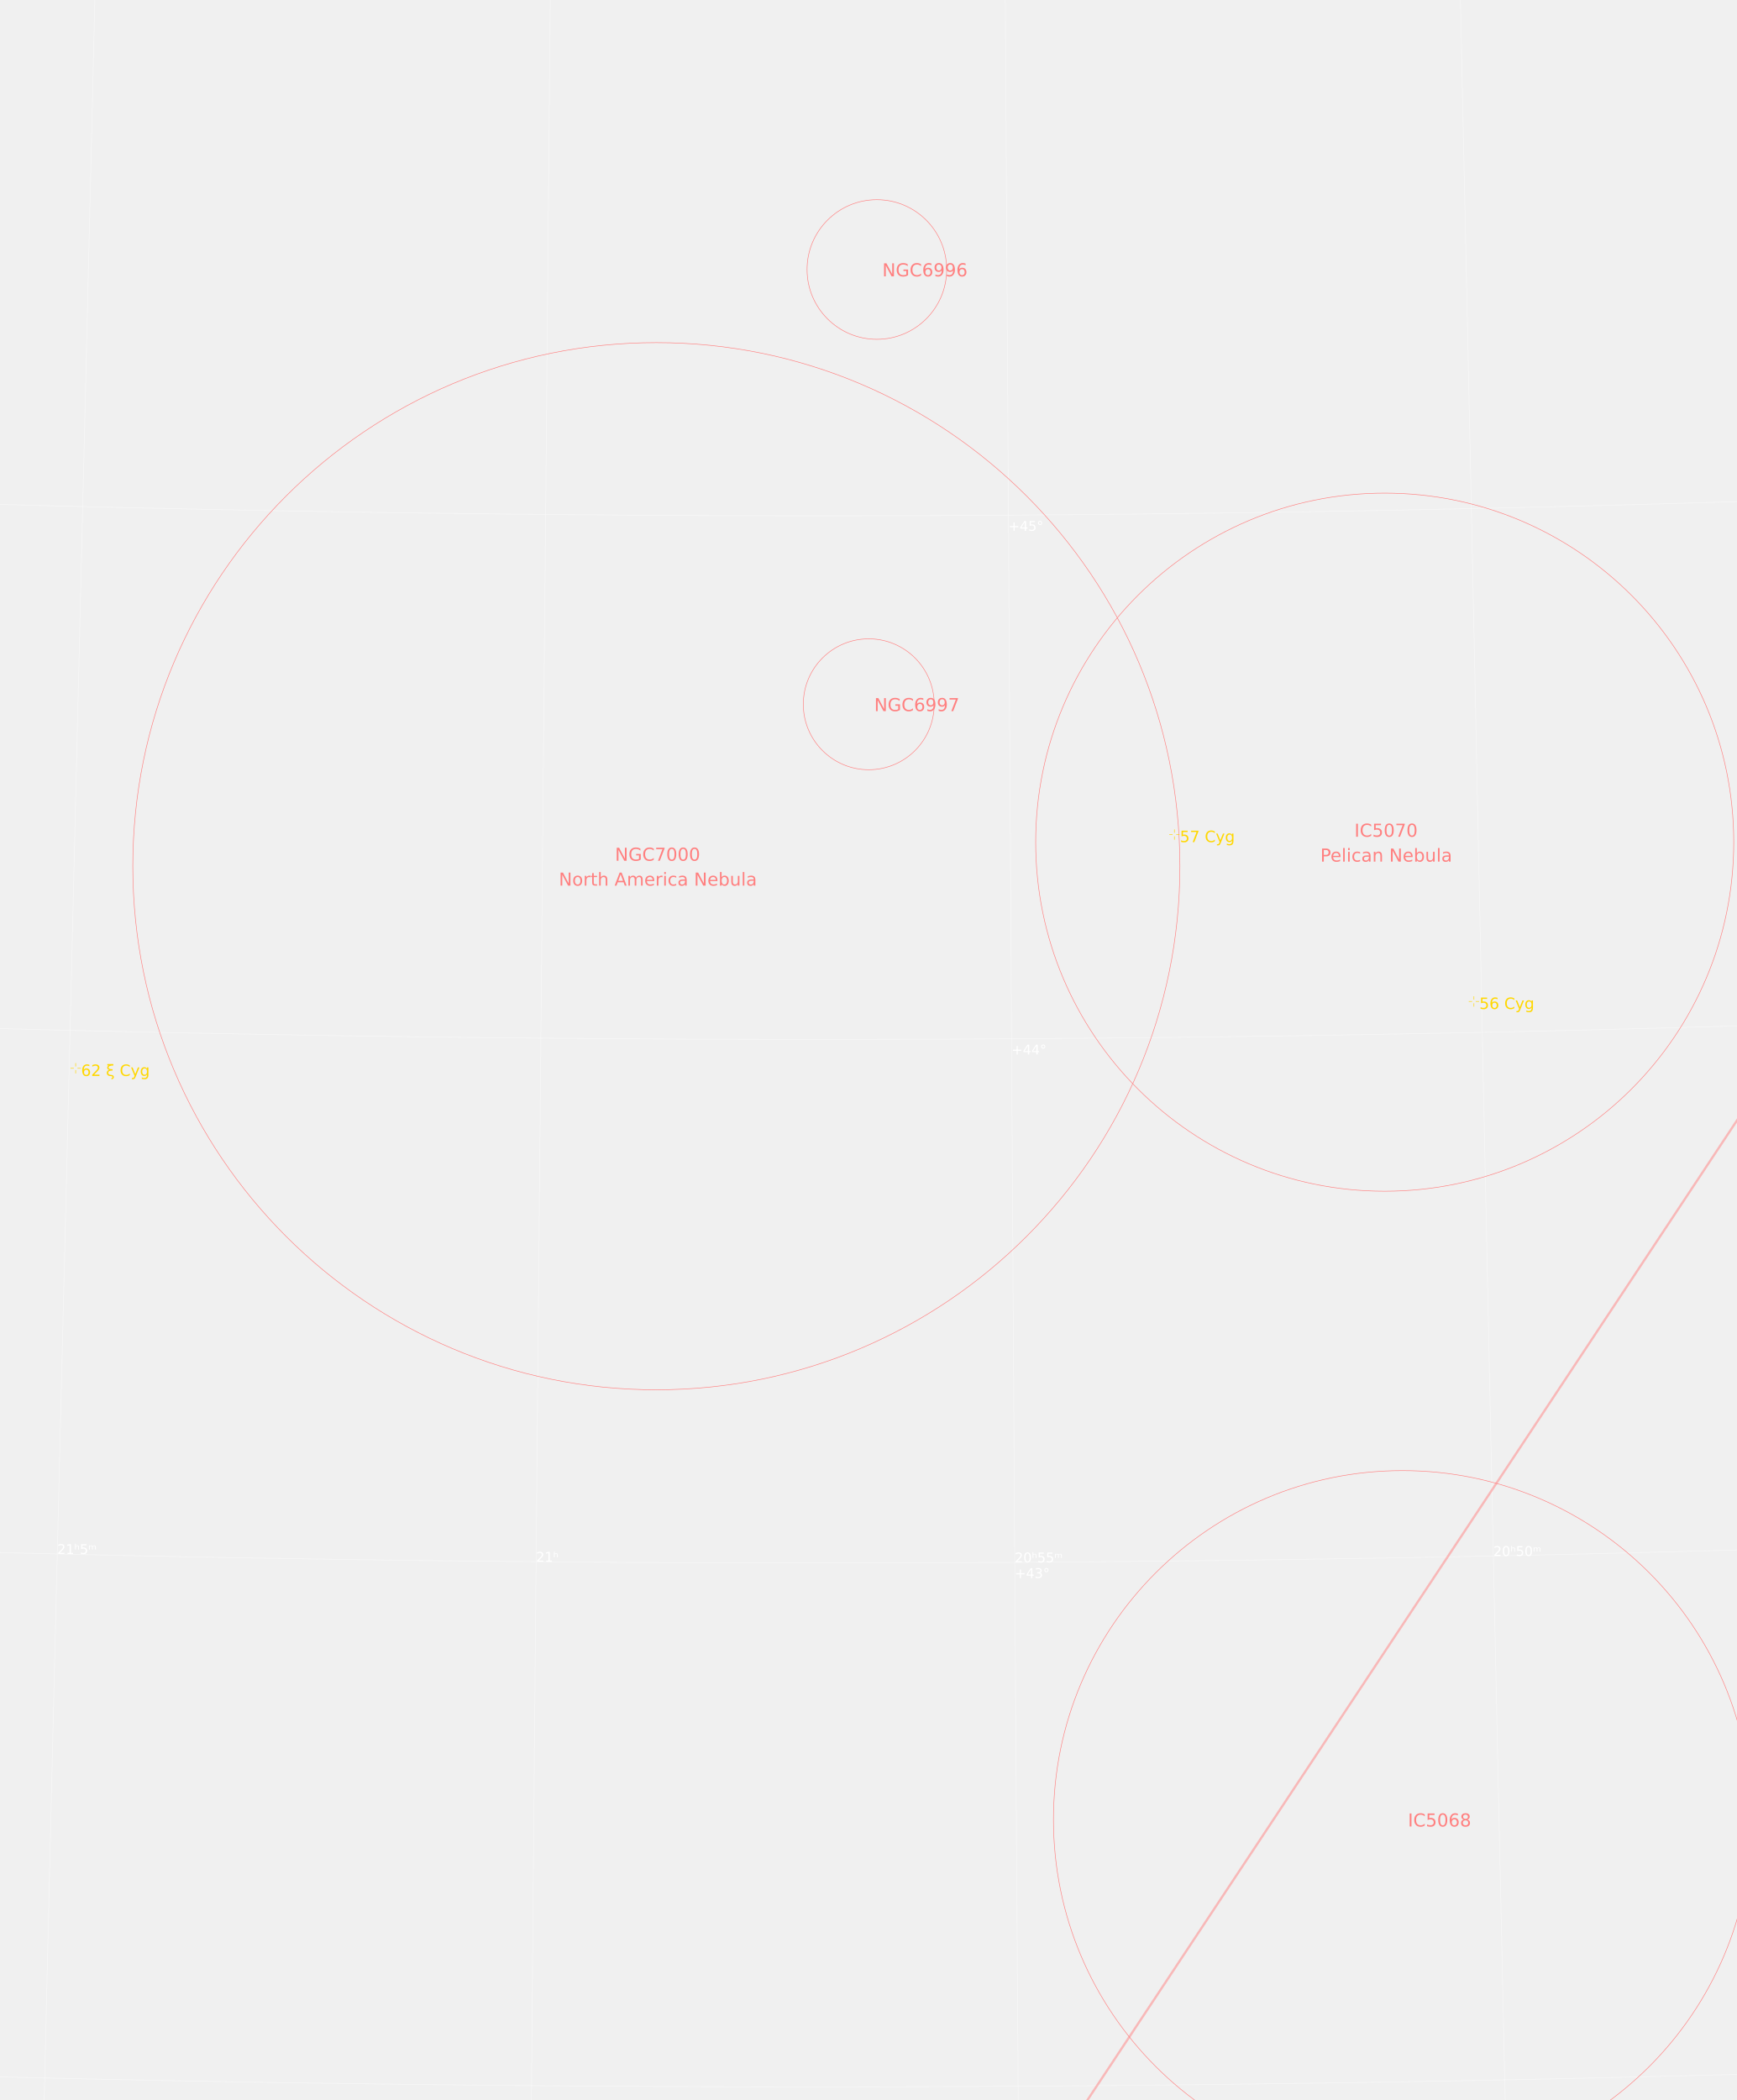
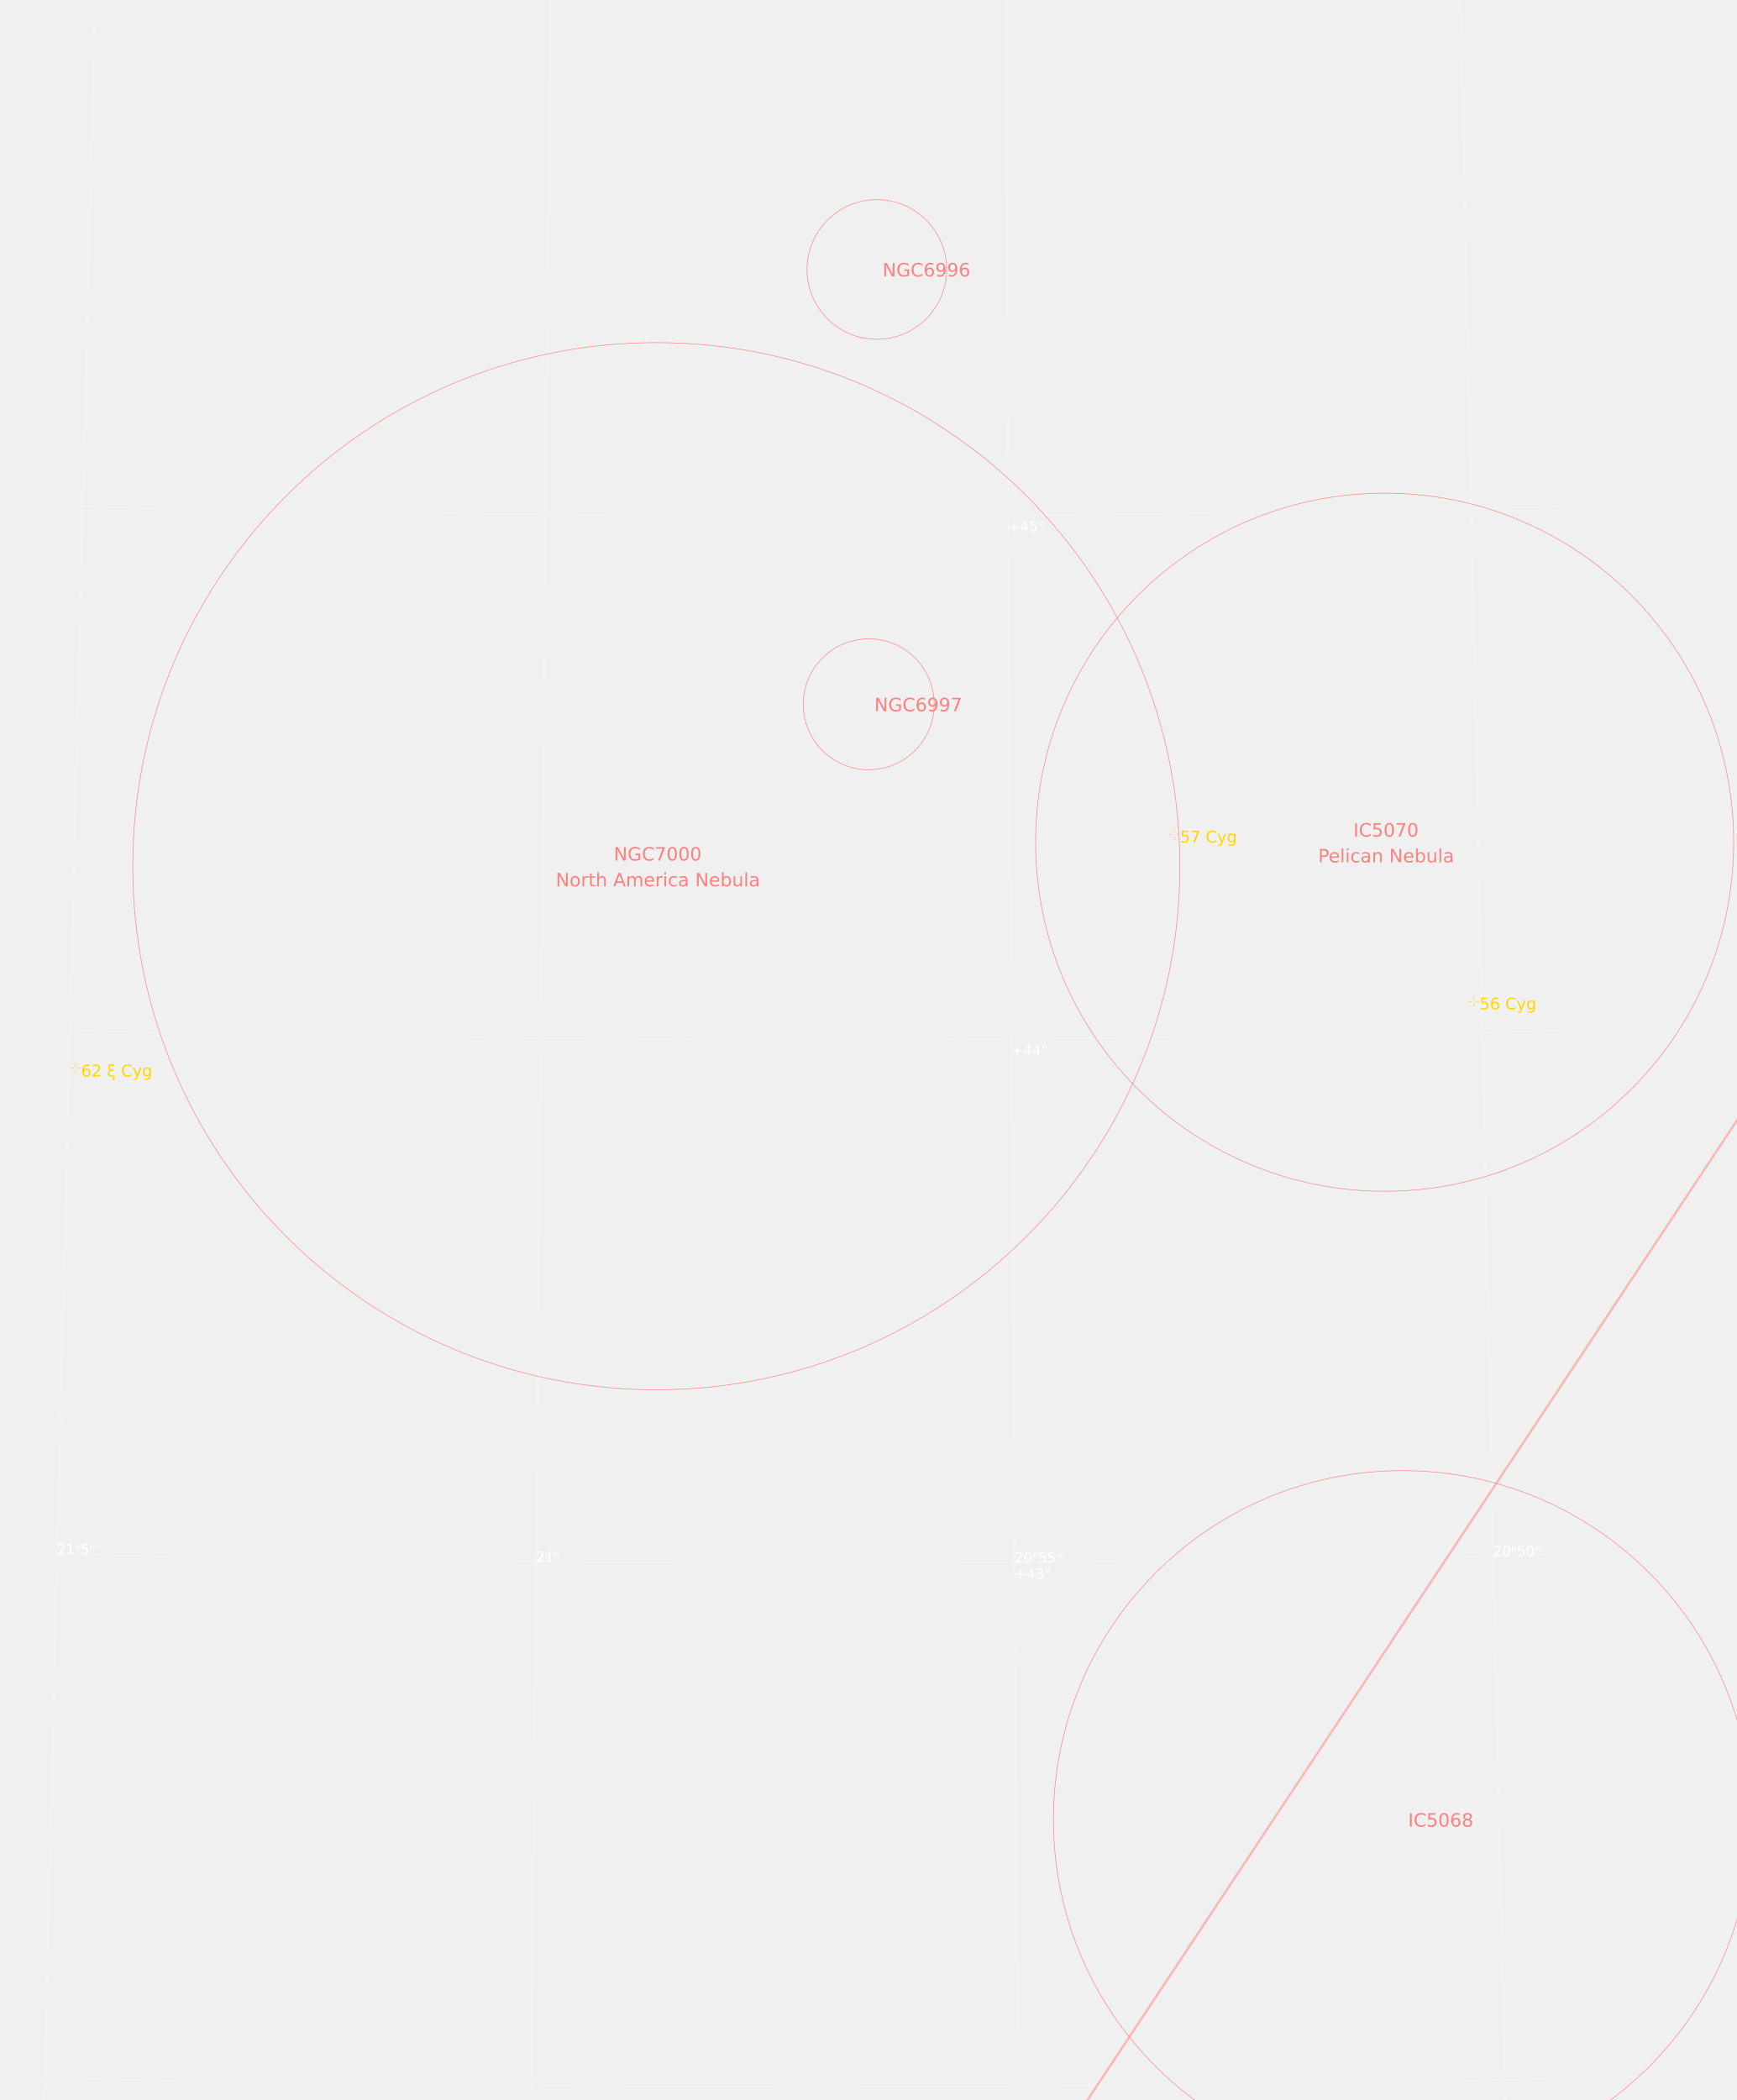
<svg xmlns="http://www.w3.org/2000/svg" viewBox="0 0 6213 7514" version="1.2" baseProfile="tiny">
  <defs>
</defs>
  <g fill="none" stroke="black" stroke-width="1" fill-rule="evenodd" stroke-linecap="square" stroke-linejoin="bevel">
    <g fill="none" stroke="#000000" stroke-opacity="1" stroke-width="1" stroke-linecap="square" stroke-linejoin="bevel" transform="matrix(1,0,0,1,0,0)" font-family="SF Pro Text" font-size="12" font-weight="400" font-style="normal">
</g>
-     <g fill="none" stroke="#ffffff" stroke-opacity="0.502" stroke-width="2" stroke-linecap="square" stroke-linejoin="miter" stroke-miterlimit="2" transform="matrix(1,0,0,1,0,0)" font-family="SF Pro Text" font-size="12" font-weight="400" font-style="normal">
-       <polyline fill="none" vector-effect="none" points="7195.91,9271.38 6919.9,9280.52 6643.92,9289.04 6367.97,9296.93 6092.05,9304.2 5816.14,9310.85 5540.26,9316.89 5264.39,9322.31 4988.53,9327.14 4712.69,9331.35 4436.85,9334.97 4161.02,9337.98 3885.19,9340.4 3609.37,9342.2 3333.54,9343.41 3057.72,9344.01 2781.89,9344 2506.05,9343.38 2230.21,9342.15 1954.36,9340.31 1678.5,9337.86 1402.63,9334.8 1126.74,9331.13 850.836,9326.84 574.909,9321.93 298.959,9316.41 22.984,9310.27 -253.018,9303.51 " />
-       <polyline fill="none" vector-effect="none" points="7126.52,7394.21 6854.95,7403.36 6583.42,7411.89 6311.93,7419.78 6040.42,7427.01 5768.95,7433.62 5497.53,7439.61 5226.14,7445 4954.77,7449.8 4683.38,7454.04 4412,7457.68 4140.62,7460.72 3869.24,7463.16 3597.86,7465 3326.48,7466.22 3055.09,7466.84 2783.7,7466.84 2512.31,7466.23 2240.9,7465 1969.49,7463.16 1698.06,7460.71 1426.62,7457.64 1155.17,7453.95 883.703,7449.65 612.218,7444.73 340.715,7439.2 69.179,7433.05 -202.392,7426.27 " />
-       <polyline fill="none" vector-effect="none" points="7057.43,5519.28 6790.23,5528.45 6523.07,5537 6255.97,5544.92 5988.91,5552.23 5721.89,5558.92 5454.91,5565 5187.95,5570.47 4921.02,5575.33 4654.1,5579.58 4387.2,5583.23 4120.29,5586.26 3853.39,5588.69 3586.48,5590.51 3319.57,5591.72 3052.65,5592.31 2785.73,5592.29 2518.79,5591.66 2251.84,5590.41 1984.88,5588.53 1717.9,5586.05 1450.9,5582.94 1183.88,5579.21 916.846,5574.86 649.79,5569.89 382.717,5564.31 115.629,5558.11 -151.47,5551.3 " />
-       <polyline fill="none" vector-effect="none" points="6989.57,3645.46 6726.81,3654.67 6464.07,3663.27 6201.38,3671.24 5938.72,3678.59 5676.1,3685.32 5413.51,3691.44 5150.94,3696.95 4888.39,3701.85 4625.85,3706.15 4363.33,3709.83 4100.82,3712.9 3838.31,3715.36 3575.82,3717.2 3313.32,3718.42 3050.83,3719.02 2788.34,3719 2525.85,3718.35 2263.36,3717.08 2000.86,3715.18 1738.35,3712.66 1475.83,3709.51 1213.3,3705.74 950.745,3701.36 688.174,3696.35 425.577,3690.74 162.946,3684.5 -99.725,3677.65 " />
-       <polyline fill="none" vector-effect="none" points="6922.29,1771.4 6664,1780.51 6405.72,1789.04 6147.44,1796.98 5889.15,1804.35 5630.87,1811.15 5372.6,1817.35 5114.36,1822.96 4856.15,1827.96 4597.96,1832.34 4339.79,1836.09 4081.64,1839.22 3823.51,1841.72 3565.39,1843.59 3307.28,1844.83 3049.17,1845.43 2791.08,1845.39 2532.98,1844.72 2274.89,1843.4 2016.79,1841.42 1758.69,1838.82 1500.57,1835.59 1242.43,1831.75 984.265,1827.31 726.077,1822.27 467.862,1816.63 209.62,1810.39 -48.651,1803.56 " />
-       <polyline fill="none" vector-effect="none" points="7195.91,9271.38 7182.09,8896.9 7168.27,8522.55 7154.44,8148.3 7140.6,7774.16 7126.74,7400.09 7112.87,7026.1 7099.03,6652.21 7085.24,6278.4 7071.52,5904.68 7057.86,5531.02 7044.24,5157.4 7030.66,4783.82 7017.13,4410.25 7003.64,4036.67 6990.2,3663.07 6976.8,3289.45 6963.41,2915.81 6950.01,2542.16 6936.6,2168.51 6923.13,1794.88 6909.6,1421.28 6895.95,1047.75 6882.18,674.3 6868.49,300.751 6854.96,-73.045 " />
-       <polyline fill="none" vector-effect="none" points="5425.38,9319.22 5417.26,8944.71 5409.13,8570.32 5400.99,8196.04 5392.84,7821.86 5384.65,7447.8 5376.43,7073.86 5368.23,6700.04 5360.09,6326.32 5352.02,5952.68 5343.99,5579.09 5336.01,5205.55 5328.08,4832.03 5320.19,4458.51 5312.34,4084.98 5304.54,3711.42 5296.76,3337.83 5288.99,2964.21 5281.22,2590.56 5273.41,2216.91 5265.56,1843.24 5257.63,1469.59 5249.61,1095.96 5241.52,722.328 5233.47,348.636 5225.52,-25.165 " />
-       <polyline fill="none" vector-effect="none" points="3655.48,9341.94 3653.05,8967.42 3650.61,8593.03 3648.17,8218.77 3645.72,7844.63 3643.26,7470.61 3640.81,7096.7 3638.36,6722.9 3635.94,6349.19 3633.54,5975.56 3631.18,5601.99 3628.85,5228.46 3626.55,4854.96 3624.28,4481.49 3622.03,4108.02 3619.81,3734.54 3617.59,3361.05 3615.37,2987.54 3613.15,2614 3610.92,2240.42 3608.68,1866.8 3606.42,1493.15 3604.14,1119.46 3601.84,745.723 3599.53,371.93 3597.22,-1.943 " />
-       <polyline fill="none" vector-effect="none" points="1885.61,9339.76 1888.86,8965.26 1892.1,8590.89 1895.34,8216.64 1898.56,7842.51 1901.79,7468.48 1905.03,7094.56 1908.28,6720.72 1911.56,6346.98 1914.88,5973.31 1918.23,5599.71 1921.62,5226.16 1925.02,4852.65 1928.44,4479.17 1931.86,4105.69 1935.27,3732.21 1938.68,3358.72 1942.08,2985.21 1945.47,2611.65 1948.86,2238.03 1952.25,1864.32 1955.64,1490.54 1959.02,1116.7 1962.38,742.831 1965.72,368.936 1969.02,-4.975 " />
-       <polyline fill="none" vector-effect="none" points="115.261,9312.39 124.201,8937.89 133.133,8563.52 142.054,8189.27 150.96,7815.12 159.834,7441.05 168.664,7067.05 177.513,6693.14 186.45,6319.33 195.513,5945.62 204.645,5571.99 213.812,5198.42 222.991,4824.88 232.156,4451.35 241.271,4077.82 250.336,3704.26 259.374,3330.68 268.396,2957.08 277.406,2583.44 286.409,2209.75 295.402,1836.03 304.386,1462.27 313.352,1088.49 322.297,714.713 331.256,341.085 340.04,-32.574 " />
+     <g fill="none" stroke="#ffffff" stroke-opacity="0.502" stroke-width="2.07" stroke-linecap="square" stroke-linejoin="miter" stroke-miterlimit="2" transform="matrix(1,0,0,1,0,0)" font-family="SF Pro Text" font-size="12" font-weight="400" font-style="normal">
+       <polyline fill="none" vector-effect="none" points="7196.02,9271.27 6920.01,9280.41 6644.03,9288.92 6368.08,9296.82 6092.15,9304.09 5816.25,9310.74 5540.36,9316.78 5264.49,9322.21 4988.63,9327.04 4712.78,9331.26 4436.94,9334.88 4161.11,9337.89 3885.28,9340.31 3609.45,9342.12 3333.63,9343.32 3057.8,9343.92 2781.97,9343.91 2506.14,9343.3 2230.3,9342.07 1954.45,9340.24 1678.59,9337.79 1402.72,9334.73 1126.83,9331.05 850.93,9326.76 575.005,9321.86 299.057,9316.33 23.084,9310.19 -252.916,9303.42 " />
+       <polyline fill="none" vector-effect="none" points="7126.56,7394.21 6854.98,7403.36 6583.45,7411.89 6311.96,7419.79 6040.45,7427.03 5768.97,7433.63 5497.55,7439.63 5226.16,7445.02 4954.77,7449.82 4683.38,7454.06 4411.99,7457.7 4140.61,7460.75 3869.22,7463.19 3597.84,7465.03 3326.46,7466.26 3055.08,7466.87 2783.69,7466.88 2512.29,7466.27 2240.89,7465.04 1969.48,7463.2 1698.07,7460.74 1426.63,7457.67 1155.19,7453.98 883.731,7449.67 612.255,7444.75 340.758,7439.22 69.23,7433.07 -202.332,7426.29 " />
+       <polyline fill="none" vector-effect="none" points="7057.37,5519.3 6790.17,5528.48 6523.01,5537.04 6255.9,5544.98 5988.84,5552.3 5721.82,5559 5454.83,5565.08 5187.87,5570.55 4920.93,5575.42 4654.01,5579.68 4387.09,5583.33 4120.18,5586.37 3853.26,5588.8 3586.35,5590.63 3319.43,5591.84 3052.5,5592.45 2785.56,5592.44 2518.61,5591.82 2251.65,5590.58 1984.67,5588.73 1717.67,5586.26 1450.66,5583.18 1183.62,5579.48 916.57,5575.17 649.499,5570.23 382.413,5564.68 115.317,5558.5 -151.784,5551.69 " />
+       <polyline fill="none" vector-effect="none" points="6989.41,3645.47 6726.64,3654.69 6463.91,3663.3 6201.21,3671.29 5938.56,3678.65 5675.93,3685.4 5413.34,3691.54 5150.77,3697.06 4888.22,3701.97 4625.69,3706.27 4363.17,3709.95 4100.66,3713.02 3838.16,3715.47 3575.67,3717.3 3313.18,3718.51 3050.69,3719.1 2788.2,3719.07 2525.71,3718.42 2263.2,3717.15 2000.69,3715.26 1738.16,3712.76 1475.62,3709.64 1213.05,3705.9 950.474,3701.54 687.872,3696.57 425.248,3690.97 162.6,3684.75 -100.073,3677.91 " />
+       <polyline fill="none" vector-effect="none" points="6922.04,1771.38 6663.75,1780.52 6405.47,1789.07 6147.19,1797.04 5888.91,1804.43 5630.63,1811.24 5372.37,1817.46 5114.14,1823.08 4855.94,1828.09 4597.77,1832.49 4339.62,1836.25 4081.5,1839.39 3823.39,1841.88 3565.31,1843.73 3307.24,1844.91 3049.18,1845.45 2791.13,1845.35 2533.08,1844.62 2275.03,1843.27 2016.98,1841.31 1758.91,1838.73 1500.84,1835.54 1242.74,1831.74 984.629,1827.32 726.488,1822.28 468.313,1816.64 210.096,1810.4 -48.169,1803.55 " />
+       <polyline fill="none" vector-effect="none" points="7196.02,9271.27 7182.19,8896.83 7168.36,8522.51 7154.51,8148.31 7140.66,7774.2 7126.78,7400.18 7112.89,7026.23 7099.03,6652.37 7085.23,6278.58 7071.49,5904.88 7057.81,5531.24 7044.17,5157.64 7030.57,4784.07 7017.02,4410.51 7003.51,4036.95 6990.05,3663.37 6976.63,3289.77 6963.21,2916.15 6949.8,2542.52 6936.37,2168.88 6922.9,1795.25 6909.36,1421.64 6895.72,1048.09 6881.98,674.594 6868.35,301.074 6854.99,-72.531 " />
+       <polyline fill="none" vector-effect="none" points="5425.47,9319.12 5417.34,8944.65 5409.2,8570.3 5401.04,8196.06 5392.87,7821.93 5384.66,7447.92 5376.42,7074.02 5368.2,6700.24 5360.05,6326.55 5351.95,5952.93 5343.91,5579.36 5335.91,5205.84 5327.96,4832.34 5320.05,4458.84 5312.19,4085.34 5304.37,3711.81 5296.57,3338.25 5288.79,2964.66 5281,2591.04 5273.19,2217.4 5265.33,1843.74 5257.41,1470.07 5249.4,1096.4 5241.34,722.74 5233.36,349.058 5225.53,-24.657 " />
+       <polyline fill="none" vector-effect="none" points="3655.55,9341.86 3653.1,8967.38 3650.65,8593.03 3648.19,8218.81 3645.71,7844.71 3643.24,7470.73 3640.76,7096.87 3638.29,6723.11 3635.84,6349.44 3633.42,5975.84 3631.03,5602.29 3628.68,5228.79 3626.38,4855.31 3624.11,4481.85 3621.86,4108.39 3619.65,3734.93 3617.44,3361.45 3615.24,2987.96 3613.04,2614.45 3610.82,2240.91 3608.58,1867.33 3606.32,1493.68 3604.05,1119.9 3601.78,746.014 3599.5,372.085 3597.22,-1.859 " />
+       <polyline fill="none" vector-effect="none" points="1885.67,9339.68 1888.91,8965.23 1892.14,8590.9 1895.35,8216.69 1898.56,7842.6 1901.76,7468.62 1904.97,7094.74 1908.19,6720.96 1911.42,6347.27 1914.69,5973.65 1918,5600.1 1921.34,5226.59 1924.72,4853.1 1928.14,4479.6 1931.6,4106.1 1935.07,3732.59 1938.55,3359.05 1942.04,2985.49 1945.52,2611.9 1948.99,2238.27 1952.42,1864.6 1955.82,1490.88 1959.18,1117.11 1962.51,743.307 1965.8,369.466 1969.06,-4.405 " />
+       <polyline fill="none" vector-effect="none" points="115.329,9312.31 124.256,8937.86 133.175,8563.53 142.084,8189.32 150.979,7815.21 159.85,7441.17 168.685,7067.19 177.523,6693.3 186.396,6319.57 195.326,5946.03 204.305,5572.56 213.337,5199.11 222.435,4825.58 231.581,4452.01 240.756,4078.42 249.95,3704.8 259.151,3331.17 268.352,2957.51 277.54,2583.84 286.704,2210.14 295.827,1836.43 304.887,1462.69 313.84,1088.96 322.604,715.248 331.267,341.69 339.96,-31.898 " />
    </g>
-     <g fill="none" stroke="#ff8080" stroke-opacity="0.502" stroke-width="8" stroke-linecap="square" stroke-linejoin="miter" stroke-miterlimit="2" transform="matrix(1,0,0,1,0,0)" font-family="DejaVu Sans" font-size="48" font-weight="400" font-style="normal">
-       <polyline fill="none" vector-effect="none" points="8076.09,1203.1 2890.54,9023.43 " />
+     <g fill="none" stroke="#ff8080" stroke-opacity="0.502" stroke-width="8.28" stroke-linecap="square" stroke-linejoin="miter" stroke-miterlimit="2" transform="matrix(1,0,0,1,0,0)" font-family="DejaVu Sans" font-size="50" font-weight="400" font-style="normal">
+       <polyline fill="none" vector-effect="none" points="8075.94,1203.06 2890.6,9023.37 " />
    </g>
-     <g fill="none" stroke="#ff8080" stroke-opacity="1" stroke-width="2" stroke-linecap="square" stroke-linejoin="miter" stroke-miterlimit="2" transform="matrix(1,0,0,1,0,0)" font-family="DejaVu Sans" font-size="128" font-weight="400" font-style="normal">
-       <circle cx="5018.58" cy="6510.91" r="1248.96" />
-       <ellipse cx="2348.64" cy="3099.36" rx="1873.44" ry="1873.44" />
-       <circle cx="4954.97" cy="3013.39" r="1248.96" />
-       <ellipse cx="3108.7" cy="2519.97" rx="234.18" ry="234.18" />
-       <ellipse cx="3137.71" cy="964.288" rx="249.792" ry="249.792" />
+     <g fill="none" stroke="#ff8080" stroke-opacity="1" stroke-width="2.07" stroke-linecap="square" stroke-linejoin="miter" stroke-miterlimit="2" transform="matrix(1,0,0,1,0,0)" font-family="DejaVu Sans" font-size="132" font-weight="400" font-style="normal">
+       <circle cx="5018.53" cy="6510.98" r="1248.96" />
+       <ellipse cx="2348.58" cy="3099.33" rx="1873.44" ry="1873.44" />
+       <circle cx="4954.77" cy="3013.53" r="1248.96" />
+       <circle cx="3108.64" cy="2519.99" r="234.181" />
+       <ellipse cx="3137.7" cy="964.168" rx="249.793" ry="249.793" />
    </g>
-     <g fill="none" stroke="#ffd700" stroke-opacity="1" stroke-width="2" stroke-linecap="square" stroke-linejoin="miter" stroke-miterlimit="2" transform="matrix(1,0,0,1,0,0)" font-family="DejaVu Sans" font-size="128" font-weight="400" font-style="normal">
-       <polyline fill="none" vector-effect="none" points="253.255,3822.39 263.255,3822.39 " />
-       <polyline fill="none" vector-effect="none" points="288.255,3822.39 278.255,3822.39 " />
-       <polyline fill="none" vector-effect="none" points="270.755,3839.89 270.755,3829.89 " />
-       <polyline fill="none" vector-effect="none" points="270.755,3804.89 270.755,3814.89 " />
-       <polyline fill="none" vector-effect="none" points="5256.68,3583.27 5266.68,3583.27 " />
-       <polyline fill="none" vector-effect="none" points="5291.68,3583.27 5281.68,3583.27 " />
-       <polyline fill="none" vector-effect="none" points="5274.18,3600.77 5274.18,3590.77 " />
-       <polyline fill="none" vector-effect="none" points="5274.18,3565.77 5274.18,3575.77 " />
-       <polyline fill="none" vector-effect="none" points="4184.96,2986.15 4194.96,2986.15 " />
-       <polyline fill="none" vector-effect="none" points="4219.96,2986.15 4209.96,2986.15 " />
-       <polyline fill="none" vector-effect="none" points="4202.46,3003.65 4202.46,2993.65 " />
-       <polyline fill="none" vector-effect="none" points="4202.46,2968.65 4202.46,2978.65 " />
+     <g fill="none" stroke="#ffd700" stroke-opacity="1" stroke-width="2.07" stroke-linecap="square" stroke-linejoin="miter" stroke-miterlimit="2" transform="matrix(1,0,0,1,0,0)" font-family="DejaVu Sans" font-size="132" font-weight="400" font-style="normal">
+       <polyline fill="none" vector-effect="none" points="252.307,3822.67 262.657,3822.67 " />
+       <polyline fill="none" vector-effect="none" points="288.357,3822.67 278.007,3822.67 " />
+       <polyline fill="none" vector-effect="none" points="270.332,3840.69 270.332,3830.34 " />
+       <polyline fill="none" vector-effect="none" points="270.332,3804.64 270.332,3814.99 " />
+       <polyline fill="none" vector-effect="none" points="5255.98,3583.38 5266.33,3583.38 " />
+       <polyline fill="none" vector-effect="none" points="5292.03,3583.38 5281.68,3583.38 " />
+       <polyline fill="none" vector-effect="none" points="5274,3601.4 5274,3591.05 " />
+       <polyline fill="none" vector-effect="none" points="5274,3565.35 5274,3575.7 " />
+       <polyline fill="none" vector-effect="none" points="4184.27,2986.29 4194.62,2986.29 " />
+       <polyline fill="none" vector-effect="none" points="4220.32,2986.29 4209.97,2986.29 " />
+       <polyline fill="none" vector-effect="none" points="4202.29,3004.31 4202.29,2993.96 " />
+       <polyline fill="none" vector-effect="none" points="4202.29,2968.26 4202.29,2978.61 " />
    </g>
-     <g fill="none" stroke="#ffd700" stroke-opacity="1" stroke-width="1" stroke-linecap="square" stroke-linejoin="miter" stroke-miterlimit="2" transform="matrix(1,0,0,1,0,0)" font-family="DejaVu Sans" font-size="56" font-weight="400" font-style="normal">
-       <text fill="#ffd700" fill-opacity="1" stroke="none" xml:space="preserve" x="290.25" y="3849.89" font-family="DejaVu Sans" font-size="56" font-weight="400" font-style="normal">62 ξ </text>
-       <text fill="#ffd700" fill-opacity="1" stroke="none" xml:space="preserve" x="428.313" y="3849.89" font-family="DejaVu Sans" font-size="56" font-weight="400" font-style="normal">Cyg</text>
-       <text fill="#ffd700" fill-opacity="1" stroke="none" xml:space="preserve" x="5293.67" y="3610.27" font-family="DejaVu Sans" font-size="56" font-weight="400" font-style="normal">56 Cyg</text>
-       <text fill="#ffd700" fill-opacity="1" stroke="none" xml:space="preserve" x="4221.95" y="3013.15" font-family="DejaVu Sans" font-size="56" font-weight="400" font-style="normal">57 Cyg</text>
+     <g fill="none" stroke="#ffd700" stroke-opacity="1" stroke-width="1" stroke-linecap="square" stroke-linejoin="miter" stroke-miterlimit="2" transform="matrix(1,0,0,1,0,0)" font-family="DejaVu Sans" font-size="58" font-weight="400" font-style="normal">
+       <text fill="#ffd700" fill-opacity="1" stroke="none" xml:space="preserve" x="290.422" y="3851.67" font-family="DejaVu Sans" font-size="58" font-weight="400" font-style="normal">62 ξ </text>
+       <text fill="#ffd700" fill-opacity="1" stroke="none" xml:space="preserve" x="433.375" y="3851.67" font-family="DejaVu Sans" font-size="58" font-weight="400" font-style="normal">Cyg</text>
+       <text fill="#ffd700" fill-opacity="1" stroke="none" xml:space="preserve" x="5294.09" y="3611.88" font-family="DejaVu Sans" font-size="58" font-weight="400" font-style="normal">56 Cyg</text>
+       <text fill="#ffd700" fill-opacity="1" stroke="none" xml:space="preserve" x="4222.38" y="3014.79" font-family="DejaVu Sans" font-size="58" font-weight="400" font-style="normal">57 Cyg</text>
    </g>
-     <g fill="none" stroke="#ff8080" stroke-opacity="1" stroke-width="1" stroke-linecap="square" stroke-linejoin="miter" stroke-miterlimit="2" transform="matrix(1,0,0,1,0,0)" font-family="DejaVu Sans" font-size="64" font-weight="400" font-style="normal">
-       <text fill="#ff8080" fill-opacity="1" stroke="none" xml:space="preserve" x="5038.08" y="6535.41" font-family="DejaVu Sans" font-size="64" font-weight="400" font-style="normal">IC5068</text>
-       <text fill="#ff8080" fill-opacity="1" stroke="none" xml:space="preserve" x="2200.64" y="3079.86" font-family="DejaVu Sans" font-size="64" font-weight="400" font-style="normal">NGC7000</text>
-       <text fill="#ff8080" fill-opacity="1" stroke="none" xml:space="preserve" x="1999.64" y="3168.86" font-family="DejaVu Sans" font-size="64" font-weight="400" font-style="normal">North America Nebula</text>
-       <text fill="#ff8080" fill-opacity="1" stroke="none" xml:space="preserve" x="4846.47" y="2993.89" font-family="DejaVu Sans" font-size="64" font-weight="400" font-style="normal">IC5070</text>
-       <text fill="#ff8080" fill-opacity="1" stroke="none" xml:space="preserve" x="4724.47" y="3082.89" font-family="DejaVu Sans" font-size="64" font-weight="400" font-style="normal">Pelican Nebula</text>
-       <text fill="#ff8080" fill-opacity="1" stroke="none" xml:space="preserve" x="3128.19" y="2544.47" font-family="DejaVu Sans" font-size="64" font-weight="400" font-style="normal">NGC6997</text>
-       <text fill="#ff8080" fill-opacity="1" stroke="none" xml:space="preserve" x="3157.2" y="988.788" font-family="DejaVu Sans" font-size="64" font-weight="400" font-style="normal">NGC6996</text>
+     <g fill="none" stroke="#ff8080" stroke-opacity="1" stroke-width="1" stroke-linecap="square" stroke-linejoin="miter" stroke-miterlimit="2" transform="matrix(1,0,0,1,0,0)" font-family="DejaVu Sans" font-size="66" font-weight="400" font-style="normal">
+       <text fill="#ff8080" fill-opacity="1" stroke="none" xml:space="preserve" x="5038.63" y="6535.98" font-family="DejaVu Sans" font-size="66" font-weight="400" font-style="normal">IC5068</text>
+       <text fill="#ff8080" fill-opacity="1" stroke="none" xml:space="preserve" x="2196.06" y="3079.24" font-family="DejaVu Sans" font-size="66" font-weight="400" font-style="normal">NGC7000</text>
+       <text fill="#ff8080" fill-opacity="1" stroke="none" xml:space="preserve" x="1988.56" y="3171.43" font-family="DejaVu Sans" font-size="66" font-weight="400" font-style="normal">North America Nebula</text>
+       <text fill="#ff8080" fill-opacity="1" stroke="none" xml:space="preserve" x="4842.77" y="2993.44" font-family="DejaVu Sans" font-size="66" font-weight="400" font-style="normal">IC5070</text>
+       <text fill="#ff8080" fill-opacity="1" stroke="none" xml:space="preserve" x="4716.77" y="3085.63" font-family="DejaVu Sans" font-size="66" font-weight="400" font-style="normal">Pelican Nebula</text>
+       <text fill="#ff8080" fill-opacity="1" stroke="none" xml:space="preserve" x="3128.73" y="2544.99" font-family="DejaVu Sans" font-size="66" font-weight="400" font-style="normal">NGC6997</text>
+       <text fill="#ff8080" fill-opacity="1" stroke="none" xml:space="preserve" x="3157.78" y="989.168" font-family="DejaVu Sans" font-size="66" font-weight="400" font-style="normal">NGC6996</text>
    </g>
-     <g fill="none" stroke="#ffffff" stroke-opacity="1" stroke-width="1" stroke-linecap="square" stroke-linejoin="miter" stroke-miterlimit="2" transform="matrix(1,0,0,1,0,0)" font-family="DejaVu Sans" font-size="48" font-weight="400" font-style="normal">
-       <text fill="#ffffff" fill-opacity="1" stroke="none" xml:space="preserve" x="3631.09" y="5646.25" font-family="DejaVu Sans" font-size="48" font-weight="400" font-style="normal">+43°</text>
-       <text fill="#ffffff" fill-opacity="1" stroke="none" xml:space="preserve" x="3619.69" y="3772.94" font-family="DejaVu Sans" font-size="48" font-weight="400" font-style="normal">+44°</text>
-       <text fill="#ffffff" fill-opacity="1" stroke="none" xml:space="preserve" x="3608.53" y="1899.32" font-family="DejaVu Sans" font-size="48" font-weight="400" font-style="normal">+45°</text>
-       <text fill="#ffffff" fill-opacity="1" stroke="none" xml:space="preserve" x="5343.73" y="5567.35" font-family="DejaVu Sans" font-size="48" font-weight="400" font-style="normal">20ʰ50ᵐ</text>
-       <text fill="#ffffff" fill-opacity="1" stroke="none" xml:space="preserve" x="3631.09" y="5590.25" font-family="DejaVu Sans" font-size="48" font-weight="400" font-style="normal">20ʰ55ᵐ</text>
-       <text fill="#ffffff" fill-opacity="1" stroke="none" xml:space="preserve" x="1918.33" y="5587.97" font-family="DejaVu Sans" font-size="48" font-weight="400" font-style="normal">21ʰ</text>
-       <text fill="#ffffff" fill-opacity="1" stroke="none" xml:space="preserve" x="204.922" y="5560.25" font-family="DejaVu Sans" font-size="48" font-weight="400" font-style="normal">21ʰ5ᵐ</text>
+     <g fill="none" stroke="#ffffff" stroke-opacity="1" stroke-width="1" stroke-linecap="square" stroke-linejoin="miter" stroke-miterlimit="2" transform="matrix(1,0,0,1,0,0)" font-family="DejaVu Sans" font-size="50" font-weight="400" font-style="normal">
+       <text fill="#ffffff" fill-opacity="1" stroke="none" xml:space="preserve" x="3630.95" y="5648.37" font-family="DejaVu Sans" font-size="50" font-weight="400" font-style="normal">+43°</text>
+       <text fill="#ffffff" fill-opacity="1" stroke="none" xml:space="preserve" x="3619.53" y="3775.04" font-family="DejaVu Sans" font-size="50" font-weight="400" font-style="normal">+44°</text>
+       <text fill="#ffffff" fill-opacity="1" stroke="none" xml:space="preserve" x="3608.42" y="1901.47" font-family="DejaVu Sans" font-size="50" font-weight="400" font-style="normal">+45°</text>
+       <text fill="#ffffff" fill-opacity="1" stroke="none" xml:space="preserve" x="5343.64" y="5567.43" font-family="DejaVu Sans" font-size="50" font-weight="400" font-style="normal">20ʰ50ᵐ</text>
+       <text fill="#ffffff" fill-opacity="1" stroke="none" xml:space="preserve" x="3630.95" y="5590.37" font-family="DejaVu Sans" font-size="50" font-weight="400" font-style="normal">20ʰ55ᵐ</text>
+       <text fill="#ffffff" fill-opacity="1" stroke="none" xml:space="preserve" x="1918.09" y="5588.17" font-family="DejaVu Sans" font-size="50" font-weight="400" font-style="normal">21ʰ</text>
+       <text fill="#ffffff" fill-opacity="1" stroke="none" xml:space="preserve" x="204.578" y="5560.64" font-family="DejaVu Sans" font-size="50" font-weight="400" font-style="normal">21ʰ5ᵐ</text>
    </g>
  </g>
</svg>
